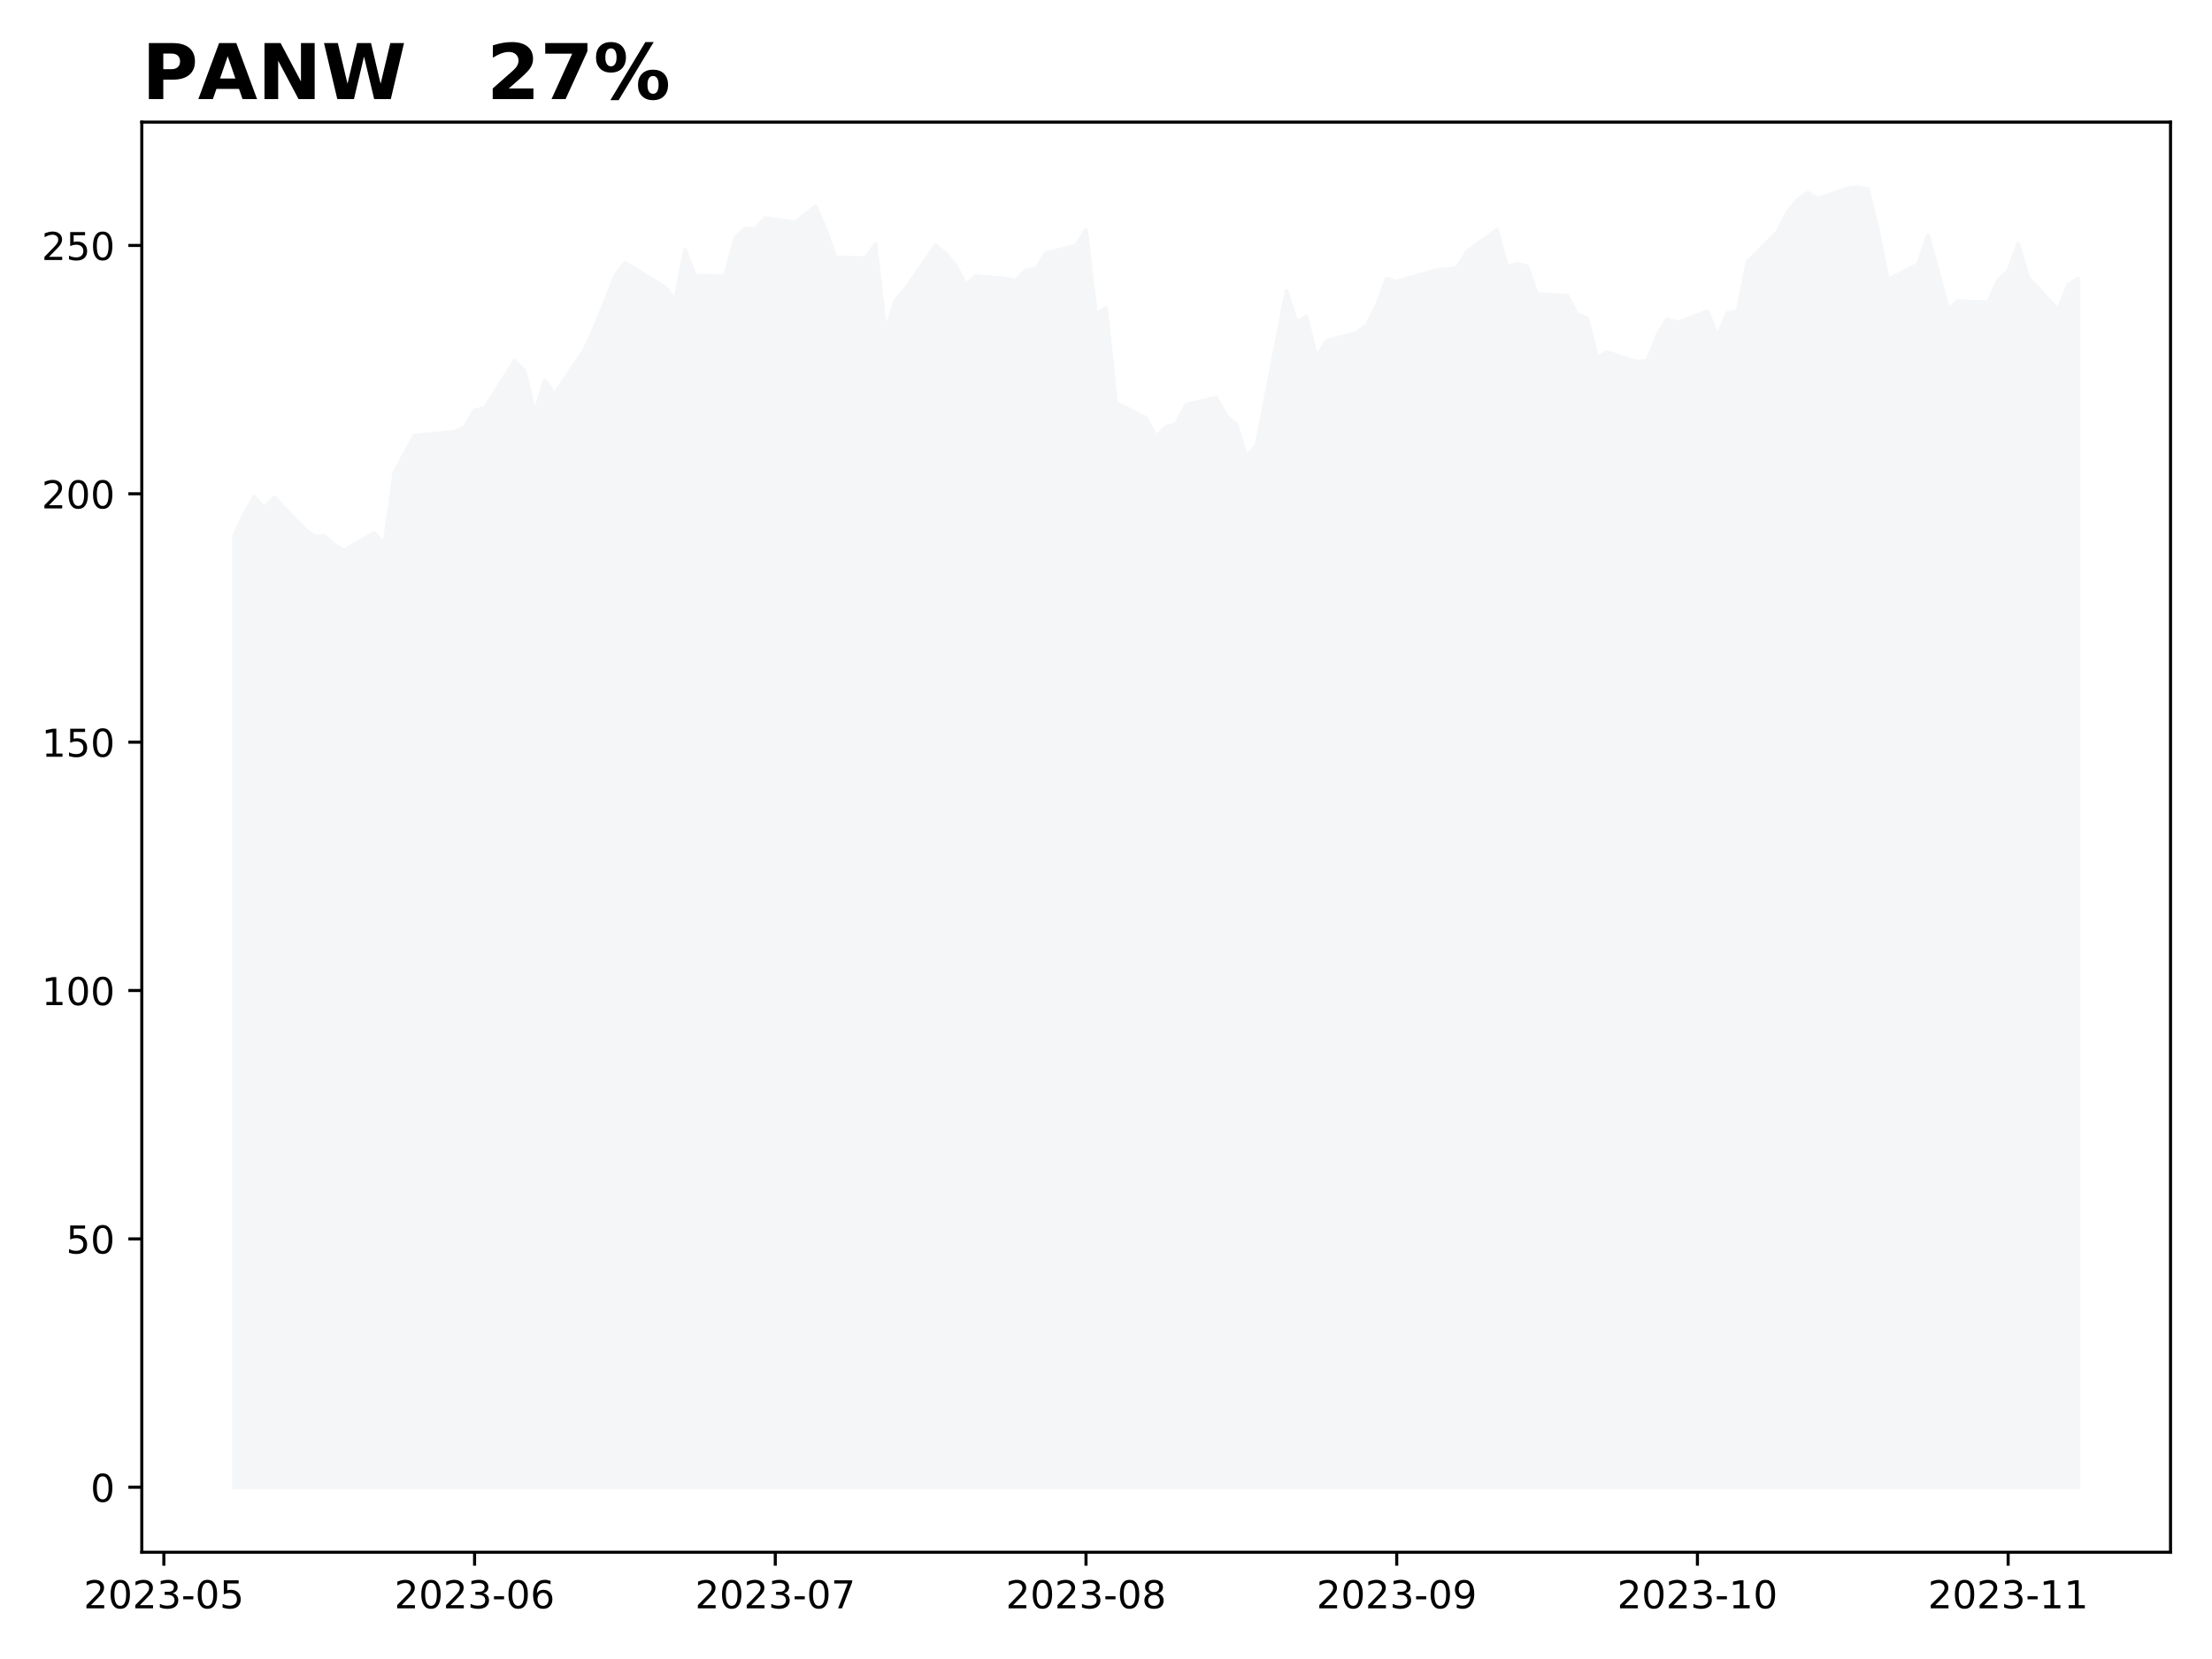
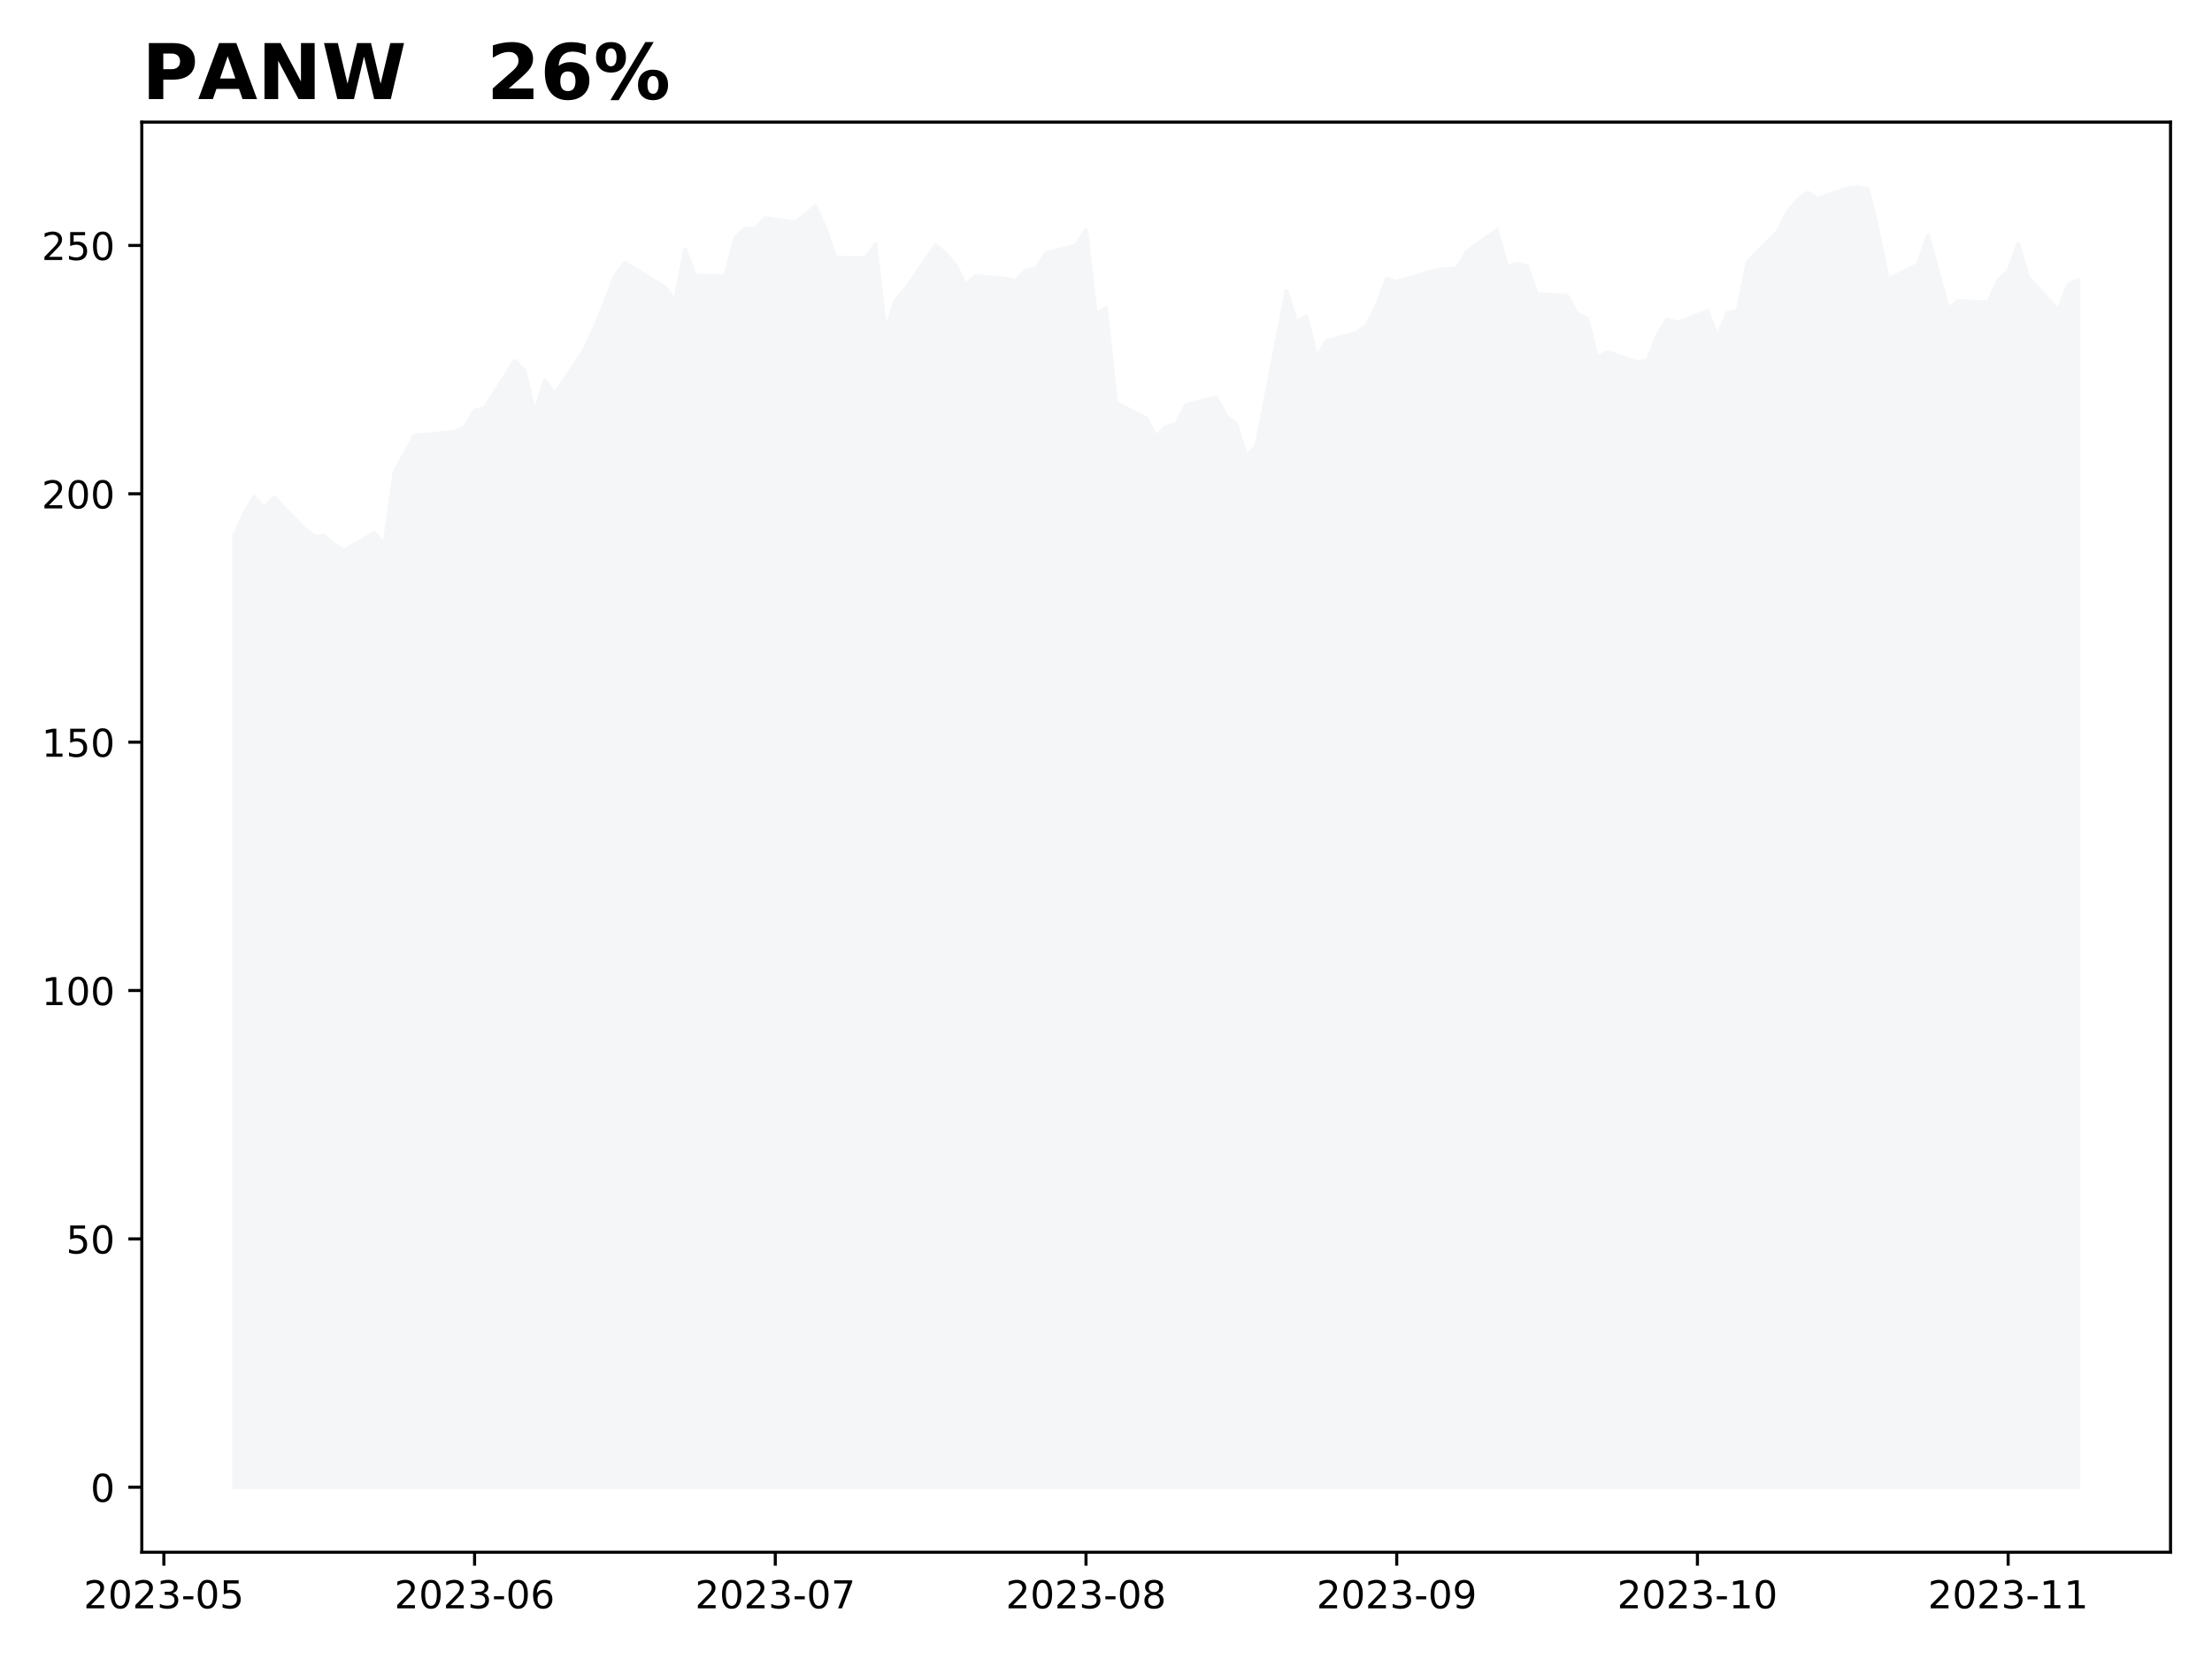
<svg xmlns="http://www.w3.org/2000/svg" xmlns:xlink="http://www.w3.org/1999/xlink" height="432pt" version="1.1" viewBox="0 0 576 432" width="576pt">
  <defs>
    <style type="text/css">
*{stroke-linecap:butt;stroke-linejoin:round;}
  </style>
  </defs>
  <g id="figure_1">
    <g id="patch_1">
      <path d="M 0 432  L 576 432  L 576 0  L 0 0  z " style="fill:#ffffff;" />
    </g>
    <g id="axes_1">
      <g id="patch_2">
        <path d="M 36.925 404.2  L 565.2 404.2  L 565.2 31.8  L 36.925 31.8  z " style="fill:#ffffff;" />
      </g>
      <g id="PolyCollection_1">
        <defs>
-           <path d="M 60.938 -44.727  L 60.938 -292.447  L 63.548 -298.035  L 66.158 -302.64  L 68.768 -299.768  L 71.378 -302.51  L 79.208 -294.362  L 81.818 -292.331  L 84.428 -292.447  L 87.038 -290.119  L 89.648 -288.748  L 97.478 -293.21  L 100.088 -290.145  L 102.698 -308.99  L 105.308 -313.737  L 107.918 -318.549  L 118.359 -319.558  L 120.969 -320.735  L 123.579 -325.133  L 126.189 -325.715  L 134.019 -338.067  L 136.629 -335.39  L 139.239 -324.434  L 141.849 -332.932  L 144.459 -329.414  L 152.289 -341.107  L 154.899 -346.914  L 157.51 -353.291  L 160.12 -360.068  L 162.73 -363.599  L 173.17 -357.223  L 175.78 -353.756  L 178.39 -366.988  L 181 -360.249  L 188.83 -360.068  L 191.44 -370.144  L 194.05 -372.498  L 196.66 -372.395  L 199.27 -375.215  L 207.101 -374.089  L 212.321 -378.28  L 214.931 -372.485  L 217.541 -364.971  L 225.371 -364.815  L 227.981 -368.385  L 230.591 -345.634  L 233.201 -353.873  L 235.811 -356.783  L 243.641 -368.152  L 246.251 -365.941  L 248.861 -362.914  L 251.471 -357.805  L 254.082 -360.094  L 261.912 -359.46  L 264.522 -358.917  L 267.132 -361.633  L 269.742 -361.983  L 272.352 -366.07  L 280.182 -368.036  L 282.792 -372.188  L 285.402 -350.199  L 288.012 -351.855  L 290.622 -327.112  L 298.452 -323.128  L 301.062 -318.264  L 303.673 -320.838  L 306.283 -321.601  L 308.893 -326.646  L 316.723 -328.431  L 319.333 -323.671  L 321.943 -321.485  L 324.553 -313.207  L 327.163 -315.949  L 334.993 -356.201  L 337.603 -348.117  L 340.213 -349.54  L 342.823 -338.921  L 345.433 -343.202  L 353.264 -345.349  L 355.874 -347.289  L 358.484 -352.437  L 361.094 -359.422  L 363.704 -358.671  L 374.144 -361.711  L 376.754 -361.892  L 379.364 -362.19  L 381.974 -366.458  L 389.804 -372.149  L 392.414 -362.565  L 395.024 -363.289  L 397.635 -362.681  L 400.245 -355.412  L 408.075 -355.011  L 410.685 -350.199  L 413.295 -349.074  L 415.905 -338.908  L 418.515 -340.292  L 426.345 -337.731  L 428.955 -338.067  L 431.565 -344.676  L 434.175 -348.919  L 436.785 -347.962  L 444.615 -350.976  L 447.226 -344.431  L 449.836 -350.549  L 452.446 -350.988  L 455.056 -363.806  L 462.886 -371.683  L 465.496 -376.857  L 468.106 -380  L 470.716 -381.824  L 473.326 -380.246  L 481.156 -382.988  L 483.766 -383.273  L 486.376 -382.755  L 488.986 -372.136  L 491.596 -359.163  L 499.427 -363.134  L 502.037 -370.765  L 504.647 -361.349  L 507.257 -351.519  L 509.867 -353.588  L 517.697 -353.278  L 520.307 -359.06  L 522.917 -361.439  L 525.527 -368.553  L 528.137 -359.719  L 535.967 -351.273  L 538.577 -357.844  L 541.188 -359.435  L 541.188 -44.727  L 541.188 -44.727  L 538.577 -44.727  L 535.967 -44.727  L 528.137 -44.727  L 525.527 -44.727  L 522.917 -44.727  L 520.307 -44.727  L 517.697 -44.727  L 509.867 -44.727  L 507.257 -44.727  L 504.647 -44.727  L 502.037 -44.727  L 499.427 -44.727  L 491.596 -44.727  L 488.986 -44.727  L 486.376 -44.727  L 483.766 -44.727  L 481.156 -44.727  L 473.326 -44.727  L 470.716 -44.727  L 468.106 -44.727  L 465.496 -44.727  L 462.886 -44.727  L 455.056 -44.727  L 452.446 -44.727  L 449.836 -44.727  L 447.226 -44.727  L 444.615 -44.727  L 436.785 -44.727  L 434.175 -44.727  L 431.565 -44.727  L 428.955 -44.727  L 426.345 -44.727  L 418.515 -44.727  L 415.905 -44.727  L 413.295 -44.727  L 410.685 -44.727  L 408.075 -44.727  L 400.245 -44.727  L 397.635 -44.727  L 395.024 -44.727  L 392.414 -44.727  L 389.804 -44.727  L 381.974 -44.727  L 379.364 -44.727  L 376.754 -44.727  L 374.144 -44.727  L 363.704 -44.727  L 361.094 -44.727  L 358.484 -44.727  L 355.874 -44.727  L 353.264 -44.727  L 345.433 -44.727  L 342.823 -44.727  L 340.213 -44.727  L 337.603 -44.727  L 334.993 -44.727  L 327.163 -44.727  L 324.553 -44.727  L 321.943 -44.727  L 319.333 -44.727  L 316.723 -44.727  L 308.893 -44.727  L 306.283 -44.727  L 303.673 -44.727  L 301.062 -44.727  L 298.452 -44.727  L 290.622 -44.727  L 288.012 -44.727  L 285.402 -44.727  L 282.792 -44.727  L 280.182 -44.727  L 272.352 -44.727  L 269.742 -44.727  L 267.132 -44.727  L 264.522 -44.727  L 261.912 -44.727  L 254.082 -44.727  L 251.471 -44.727  L 248.861 -44.727  L 246.251 -44.727  L 243.641 -44.727  L 235.811 -44.727  L 233.201 -44.727  L 230.591 -44.727  L 227.981 -44.727  L 225.371 -44.727  L 217.541 -44.727  L 214.931 -44.727  L 212.321 -44.727  L 207.101 -44.727  L 199.27 -44.727  L 196.66 -44.727  L 194.05 -44.727  L 191.44 -44.727  L 188.83 -44.727  L 181 -44.727  L 178.39 -44.727  L 175.78 -44.727  L 173.17 -44.727  L 162.73 -44.727  L 160.12 -44.727  L 157.51 -44.727  L 154.899 -44.727  L 152.289 -44.727  L 144.459 -44.727  L 141.849 -44.727  L 139.239 -44.727  L 136.629 -44.727  L 134.019 -44.727  L 126.189 -44.727  L 123.579 -44.727  L 120.969 -44.727  L 118.359 -44.727  L 107.918 -44.727  L 105.308 -44.727  L 102.698 -44.727  L 100.088 -44.727  L 97.478 -44.727  L 89.648 -44.727  L 87.038 -44.727  L 84.428 -44.727  L 81.818 -44.727  L 79.208 -44.727  L 71.378 -44.727  L 68.768 -44.727  L 66.158 -44.727  L 63.548 -44.727  L 60.938 -44.727  z " id="m1d14e4df27" style="stroke:#f5f6f8;" />
+           <path d="M 60.938 -44.727  L 60.938 -292.447  L 63.548 -298.035  L 66.158 -302.64  L 68.768 -299.768  L 71.378 -302.51  L 79.208 -294.362  L 81.818 -292.331  L 84.428 -292.447  L 87.038 -290.119  L 89.648 -288.748  L 97.478 -293.21  L 100.088 -290.145  L 102.698 -308.99  L 105.308 -313.737  L 107.918 -318.549  L 118.359 -319.558  L 120.969 -320.735  L 123.579 -325.133  L 126.189 -325.715  L 134.019 -338.067  L 136.629 -335.39  L 139.239 -324.434  L 141.849 -332.932  L 144.459 -329.414  L 152.289 -341.107  L 154.899 -346.914  L 157.51 -353.291  L 160.12 -360.068  L 162.73 -363.599  L 173.17 -357.223  L 175.78 -353.756  L 178.39 -366.988  L 181 -360.249  L 188.83 -360.068  L 191.44 -370.144  L 194.05 -372.498  L 196.66 -372.395  L 199.27 -375.215  L 207.101 -374.089  L 212.321 -378.28  L 214.931 -372.485  L 217.541 -364.971  L 225.371 -364.815  L 227.981 -368.385  L 230.591 -345.634  L 233.201 -353.873  L 235.811 -356.783  L 243.641 -368.152  L 246.251 -365.941  L 248.861 -362.914  L 251.471 -357.805  L 254.082 -360.094  L 261.912 -359.46  L 264.522 -358.917  L 267.132 -361.633  L 269.742 -361.983  L 272.352 -366.07  L 280.182 -368.036  L 282.792 -372.188  L 285.402 -350.199  L 288.012 -351.855  L 290.622 -327.112  L 298.452 -323.128  L 301.062 -318.264  L 303.673 -320.838  L 306.283 -321.601  L 308.893 -326.646  L 316.723 -328.431  L 319.333 -323.671  L 321.943 -321.485  L 324.553 -313.207  L 327.163 -315.949  L 334.993 -356.201  L 337.603 -348.117  L 340.213 -349.54  L 342.823 -338.921  L 345.433 -343.202  L 353.264 -345.349  L 355.874 -347.289  L 358.484 -352.437  L 361.094 -359.422  L 363.704 -358.671  L 374.144 -361.711  L 376.754 -361.892  L 379.364 -362.19  L 381.974 -366.458  L 389.804 -372.149  L 392.414 -362.565  L 395.024 -363.289  L 397.635 -362.681  L 400.245 -355.412  L 408.075 -355.011  L 410.685 -350.199  L 413.295 -349.074  L 415.905 -338.908  L 418.515 -340.292  L 426.345 -337.731  L 428.955 -338.067  L 431.565 -344.676  L 434.175 -348.919  L 436.785 -347.962  L 444.615 -350.976  L 447.226 -344.431  L 449.836 -350.549  L 452.446 -350.988  L 455.056 -363.806  L 462.886 -371.683  L 465.496 -376.857  L 468.106 -380  L 470.716 -381.824  L 473.326 -380.246  L 481.156 -382.988  L 483.766 -383.273  L 486.376 -382.755  L 488.986 -372.136  L 491.596 -359.163  L 499.427 -363.134  L 502.037 -370.765  L 504.647 -361.349  L 507.257 -351.519  L 509.867 -353.588  L 517.697 -353.278  L 520.307 -359.06  L 522.917 -361.439  L 525.527 -368.553  L 528.137 -359.719  L 535.967 -351.273  L 538.577 -357.844  L 541.188 -359.144  L 541.188 -44.727  L 541.188 -44.727  L 538.577 -44.727  L 535.967 -44.727  L 528.137 -44.727  L 525.527 -44.727  L 522.917 -44.727  L 520.307 -44.727  L 517.697 -44.727  L 509.867 -44.727  L 507.257 -44.727  L 504.647 -44.727  L 502.037 -44.727  L 499.427 -44.727  L 491.596 -44.727  L 488.986 -44.727  L 486.376 -44.727  L 483.766 -44.727  L 481.156 -44.727  L 473.326 -44.727  L 470.716 -44.727  L 468.106 -44.727  L 465.496 -44.727  L 462.886 -44.727  L 455.056 -44.727  L 452.446 -44.727  L 449.836 -44.727  L 447.226 -44.727  L 444.615 -44.727  L 436.785 -44.727  L 434.175 -44.727  L 431.565 -44.727  L 428.955 -44.727  L 426.345 -44.727  L 418.515 -44.727  L 415.905 -44.727  L 413.295 -44.727  L 410.685 -44.727  L 408.075 -44.727  L 400.245 -44.727  L 397.635 -44.727  L 395.024 -44.727  L 392.414 -44.727  L 389.804 -44.727  L 381.974 -44.727  L 379.364 -44.727  L 376.754 -44.727  L 374.144 -44.727  L 363.704 -44.727  L 361.094 -44.727  L 358.484 -44.727  L 355.874 -44.727  L 353.264 -44.727  L 345.433 -44.727  L 342.823 -44.727  L 340.213 -44.727  L 337.603 -44.727  L 334.993 -44.727  L 327.163 -44.727  L 324.553 -44.727  L 321.943 -44.727  L 319.333 -44.727  L 316.723 -44.727  L 308.893 -44.727  L 306.283 -44.727  L 303.673 -44.727  L 301.062 -44.727  L 298.452 -44.727  L 290.622 -44.727  L 288.012 -44.727  L 285.402 -44.727  L 282.792 -44.727  L 280.182 -44.727  L 272.352 -44.727  L 269.742 -44.727  L 267.132 -44.727  L 264.522 -44.727  L 261.912 -44.727  L 254.082 -44.727  L 251.471 -44.727  L 248.861 -44.727  L 246.251 -44.727  L 243.641 -44.727  L 235.811 -44.727  L 233.201 -44.727  L 230.591 -44.727  L 227.981 -44.727  L 225.371 -44.727  L 217.541 -44.727  L 214.931 -44.727  L 212.321 -44.727  L 207.101 -44.727  L 199.27 -44.727  L 196.66 -44.727  L 194.05 -44.727  L 191.44 -44.727  L 188.83 -44.727  L 181 -44.727  L 178.39 -44.727  L 175.78 -44.727  L 173.17 -44.727  L 162.73 -44.727  L 160.12 -44.727  L 157.51 -44.727  L 154.899 -44.727  L 152.289 -44.727  L 144.459 -44.727  L 141.849 -44.727  L 139.239 -44.727  L 136.629 -44.727  L 134.019 -44.727  L 126.189 -44.727  L 123.579 -44.727  L 120.969 -44.727  L 118.359 -44.727  L 107.918 -44.727  L 105.308 -44.727  L 102.698 -44.727  L 100.088 -44.727  L 97.478 -44.727  L 89.648 -44.727  L 87.038 -44.727  L 84.428 -44.727  L 81.818 -44.727  L 79.208 -44.727  L 71.378 -44.727  L 68.768 -44.727  L 66.158 -44.727  L 63.548 -44.727  L 60.938 -44.727  z " id="m6a1c195fa6" style="stroke:#f5f6f8;" />
        </defs>
-         <g clip-path="url(#pc86b5c19d7)">
-           <use style="fill:#f5f6f8;stroke:#f5f6f8;" x="0" xlink:href="#m1d14e4df27" y="432" />
+         <g clip-path="url(#p2b0c7e5597)">
+           <use style="fill:#f5f6f8;stroke:#f5f6f8;" x="0" xlink:href="#m6a1c195fa6" y="432" />
        </g>
      </g>
      <g id="matplotlib.axis_1">
        <g id="xtick_1">
          <g id="line2d_1">
            <defs>
-               <path d="M 0 0  L 0 3.5  " id="mf651eb77e2" style="stroke:#000000;stroke-width:0.8;" />
-             </defs>
-             <g>
-               <use style="stroke:#000000;stroke-width:0.8;" x="42.667" xlink:href="#mf651eb77e2" y="404.2" />
+               <path d="M 0 0  L 0 3.5  " id="m114fb3c335" style="stroke:#000000;stroke-width:0.8;" />
+             </defs>
+             <g>
+               <use style="stroke:#000000;stroke-width:0.8;" x="42.667" xlink:href="#m114fb3c335" y="404.2" />
            </g>
          </g>
          <g id="text_1">
            <defs>
              <path d="M 19.188 8.297  L 53.609 8.297  L 53.609 0  L 7.328 0  L 7.328 8.297  Q 12.938 14.109 22.625 23.891  Q 32.328 33.688 34.812 36.531  Q 39.547 41.844 41.422 45.531  Q 43.312 49.219 43.312 52.781  Q 43.312 58.594 39.234 62.25  Q 35.156 65.922 28.609 65.922  Q 23.969 65.922 18.812 64.312  Q 13.672 62.703 7.812 59.422  L 7.812 69.391  Q 13.766 71.781 18.938 73  Q 24.125 74.219 28.422 74.219  Q 39.75 74.219 46.484 68.547  Q 53.219 62.891 53.219 53.422  Q 53.219 48.922 51.531 44.891  Q 49.859 40.875 45.406 35.406  Q 44.188 33.984 37.641 27.219  Q 31.109 20.453 19.188 8.297  z " id="DejaVuSans-50" />
              <path d="M 31.781 66.406  Q 24.172 66.406 20.328 58.906  Q 16.5 51.422 16.5 36.375  Q 16.5 21.391 20.328 13.891  Q 24.172 6.391 31.781 6.391  Q 39.453 6.391 43.281 13.891  Q 47.125 21.391 47.125 36.375  Q 47.125 51.422 43.281 58.906  Q 39.453 66.406 31.781 66.406  z M 31.781 74.219  Q 44.047 74.219 50.516 64.516  Q 56.984 54.828 56.984 36.375  Q 56.984 17.969 50.516 8.266  Q 44.047 -1.422 31.781 -1.422  Q 19.531 -1.422 13.062 8.266  Q 6.594 17.969 6.594 36.375  Q 6.594 54.828 13.062 64.516  Q 19.531 74.219 31.781 74.219  z " id="DejaVuSans-48" />
              <path d="M 40.578 39.312  Q 47.656 37.797 51.625 33  Q 55.609 28.219 55.609 21.188  Q 55.609 10.406 48.188 4.484  Q 40.766 -1.422 27.094 -1.422  Q 22.516 -1.422 17.656 -0.516  Q 12.797 0.391 7.625 2.203  L 7.625 11.719  Q 11.719 9.328 16.594 8.109  Q 21.484 6.891 26.812 6.891  Q 36.078 6.891 40.938 10.547  Q 45.797 14.203 45.797 21.188  Q 45.797 27.641 41.281 31.266  Q 36.766 34.906 28.719 34.906  L 20.219 34.906  L 20.219 43.016  L 29.109 43.016  Q 36.375 43.016 40.234 45.922  Q 44.094 48.828 44.094 54.297  Q 44.094 59.906 40.109 62.906  Q 36.141 65.922 28.719 65.922  Q 24.656 65.922 20.016 65.031  Q 15.375 64.156 9.812 62.312  L 9.812 71.094  Q 15.438 72.656 20.344 73.438  Q 25.25 74.219 29.594 74.219  Q 40.828 74.219 47.359 69.109  Q 53.906 64.016 53.906 55.328  Q 53.906 49.266 50.438 45.094  Q 46.969 40.922 40.578 39.312  z " id="DejaVuSans-51" />
              <path d="M 4.891 31.391  L 31.203 31.391  L 31.203 23.391  L 4.891 23.391  z " id="DejaVuSans-45" />
              <path d="M 10.797 72.906  L 49.516 72.906  L 49.516 64.594  L 19.828 64.594  L 19.828 46.734  Q 21.969 47.469 24.109 47.828  Q 26.266 48.188 28.422 48.188  Q 40.625 48.188 47.75 41.5  Q 54.891 34.812 54.891 23.391  Q 54.891 11.625 47.562 5.094  Q 40.234 -1.422 26.906 -1.422  Q 22.312 -1.422 17.547 -0.641  Q 12.797 0.141 7.719 1.703  L 7.719 11.625  Q 12.109 9.234 16.797 8.062  Q 21.484 6.891 26.703 6.891  Q 35.156 6.891 40.078 11.328  Q 45.016 15.766 45.016 23.391  Q 45.016 31 40.078 35.438  Q 35.156 39.891 26.703 39.891  Q 22.75 39.891 18.812 39.016  Q 14.891 38.141 10.797 36.281  z " id="DejaVuSans-53" />
            </defs>
            <g transform="translate(21.77571 418.7984)scale(0.1 -0.1)">
              <use xlink:href="#DejaVuSans-50" />
              <use x="63.623" xlink:href="#DejaVuSans-48" />
              <use x="127.246" xlink:href="#DejaVuSans-50" />
              <use x="190.869" xlink:href="#DejaVuSans-51" />
              <use x="254.492" xlink:href="#DejaVuSans-45" />
              <use x="290.576" xlink:href="#DejaVuSans-48" />
              <use x="354.199" xlink:href="#DejaVuSans-53" />
            </g>
          </g>
        </g>
        <g id="xtick_2">
          <g id="line2d_2">
            <g>
-               <use style="stroke:#000000;stroke-width:0.8;" x="123.579" xlink:href="#mf651eb77e2" y="404.2" />
+               <use style="stroke:#000000;stroke-width:0.8;" x="123.579" xlink:href="#m114fb3c335" y="404.2" />
            </g>
          </g>
          <g id="text_2">
            <defs>
              <path d="M 33.016 40.375  Q 26.375 40.375 22.484 35.828  Q 18.609 31.297 18.609 23.391  Q 18.609 15.531 22.484 10.953  Q 26.375 6.391 33.016 6.391  Q 39.656 6.391 43.531 10.953  Q 47.406 15.531 47.406 23.391  Q 47.406 31.297 43.531 35.828  Q 39.656 40.375 33.016 40.375  z M 52.594 71.297  L 52.594 62.312  Q 48.875 64.062 45.094 64.984  Q 41.312 65.922 37.594 65.922  Q 27.828 65.922 22.672 59.328  Q 17.531 52.734 16.797 39.406  Q 19.672 43.656 24.016 45.922  Q 28.375 48.188 33.594 48.188  Q 44.578 48.188 50.953 41.516  Q 57.328 34.859 57.328 23.391  Q 57.328 12.156 50.688 5.359  Q 44.047 -1.422 33.016 -1.422  Q 20.359 -1.422 13.672 8.266  Q 6.984 17.969 6.984 36.375  Q 6.984 53.656 15.188 63.938  Q 23.391 74.219 37.203 74.219  Q 40.922 74.219 44.703 73.484  Q 48.484 72.75 52.594 71.297  z " id="DejaVuSans-54" />
            </defs>
            <g transform="translate(102.6874 418.7984)scale(0.1 -0.1)">
              <use xlink:href="#DejaVuSans-50" />
              <use x="63.623" xlink:href="#DejaVuSans-48" />
              <use x="127.246" xlink:href="#DejaVuSans-50" />
              <use x="190.869" xlink:href="#DejaVuSans-51" />
              <use x="254.492" xlink:href="#DejaVuSans-45" />
              <use x="290.576" xlink:href="#DejaVuSans-48" />
              <use x="354.199" xlink:href="#DejaVuSans-54" />
            </g>
          </g>
        </g>
        <g id="xtick_3">
          <g id="line2d_3">
            <g>
-               <use style="stroke:#000000;stroke-width:0.8;" x="201.88" xlink:href="#mf651eb77e2" y="404.2" />
+               <use style="stroke:#000000;stroke-width:0.8;" x="201.88" xlink:href="#m114fb3c335" y="404.2" />
            </g>
          </g>
          <g id="text_3">
            <defs>
              <path d="M 8.203 72.906  L 55.078 72.906  L 55.078 68.703  L 28.609 0  L 18.312 0  L 43.219 64.594  L 8.203 64.594  z " id="DejaVuSans-55" />
            </defs>
            <g transform="translate(180.989 418.7984)scale(0.1 -0.1)">
              <use xlink:href="#DejaVuSans-50" />
              <use x="63.623" xlink:href="#DejaVuSans-48" />
              <use x="127.246" xlink:href="#DejaVuSans-50" />
              <use x="190.869" xlink:href="#DejaVuSans-51" />
              <use x="254.492" xlink:href="#DejaVuSans-45" />
              <use x="290.576" xlink:href="#DejaVuSans-48" />
              <use x="354.199" xlink:href="#DejaVuSans-55" />
            </g>
          </g>
        </g>
        <g id="xtick_4">
          <g id="line2d_4">
            <g>
-               <use style="stroke:#000000;stroke-width:0.8;" x="282.792" xlink:href="#mf651eb77e2" y="404.2" />
+               <use style="stroke:#000000;stroke-width:0.8;" x="282.792" xlink:href="#m114fb3c335" y="404.2" />
            </g>
          </g>
          <g id="text_4">
            <defs>
              <path d="M 31.781 34.625  Q 24.75 34.625 20.719 30.859  Q 16.703 27.094 16.703 20.516  Q 16.703 13.922 20.719 10.156  Q 24.75 6.391 31.781 6.391  Q 38.812 6.391 42.859 10.172  Q 46.922 13.969 46.922 20.516  Q 46.922 27.094 42.891 30.859  Q 38.875 34.625 31.781 34.625  z M 21.922 38.812  Q 15.578 40.375 12.031 44.719  Q 8.5 49.078 8.5 55.328  Q 8.5 64.062 14.719 69.141  Q 20.953 74.219 31.781 74.219  Q 42.672 74.219 48.875 69.141  Q 55.078 64.062 55.078 55.328  Q 55.078 49.078 51.531 44.719  Q 48 40.375 41.703 38.812  Q 48.828 37.156 52.797 32.312  Q 56.781 27.484 56.781 20.516  Q 56.781 9.906 50.312 4.234  Q 43.844 -1.422 31.781 -1.422  Q 19.734 -1.422 13.25 4.234  Q 6.781 9.906 6.781 20.516  Q 6.781 27.484 10.781 32.312  Q 14.797 37.156 21.922 38.812  z M 18.312 54.391  Q 18.312 48.734 21.844 45.562  Q 25.391 42.391 31.781 42.391  Q 38.141 42.391 41.719 45.562  Q 45.312 48.734 45.312 54.391  Q 45.312 60.062 41.719 63.234  Q 38.141 66.406 31.781 66.406  Q 25.391 66.406 21.844 63.234  Q 18.312 60.062 18.312 54.391  z " id="DejaVuSans-56" />
            </defs>
            <g transform="translate(261.9007 418.7984)scale(0.1 -0.1)">
              <use xlink:href="#DejaVuSans-50" />
              <use x="63.623" xlink:href="#DejaVuSans-48" />
              <use x="127.246" xlink:href="#DejaVuSans-50" />
              <use x="190.869" xlink:href="#DejaVuSans-51" />
              <use x="254.492" xlink:href="#DejaVuSans-45" />
              <use x="290.576" xlink:href="#DejaVuSans-48" />
              <use x="354.199" xlink:href="#DejaVuSans-56" />
            </g>
          </g>
        </g>
        <g id="xtick_5">
          <g id="line2d_5">
            <g>
-               <use style="stroke:#000000;stroke-width:0.8;" x="363.704" xlink:href="#mf651eb77e2" y="404.2" />
+               <use style="stroke:#000000;stroke-width:0.8;" x="363.704" xlink:href="#m114fb3c335" y="404.2" />
            </g>
          </g>
          <g id="text_5">
            <defs>
              <path d="M 10.984 1.516  L 10.984 10.5  Q 14.703 8.734 18.5 7.812  Q 22.312 6.891 25.984 6.891  Q 35.75 6.891 40.891 13.453  Q 46.047 20.016 46.781 33.406  Q 43.953 29.203 39.594 26.953  Q 35.25 24.703 29.984 24.703  Q 19.047 24.703 12.672 31.312  Q 6.297 37.938 6.297 49.422  Q 6.297 60.641 12.938 67.422  Q 19.578 74.219 30.609 74.219  Q 43.266 74.219 49.922 64.516  Q 56.594 54.828 56.594 36.375  Q 56.594 19.141 48.406 8.859  Q 40.234 -1.422 26.422 -1.422  Q 22.703 -1.422 18.891 -0.688  Q 15.094 0.047 10.984 1.516  z M 30.609 32.422  Q 37.25 32.422 41.125 36.953  Q 45.016 41.5 45.016 49.422  Q 45.016 57.281 41.125 61.844  Q 37.25 66.406 30.609 66.406  Q 23.969 66.406 20.094 61.844  Q 16.219 57.281 16.219 49.422  Q 16.219 41.5 20.094 36.953  Q 23.969 32.422 30.609 32.422  z " id="DejaVuSans-57" />
            </defs>
            <g transform="translate(342.8124 418.7984)scale(0.1 -0.1)">
              <use xlink:href="#DejaVuSans-50" />
              <use x="63.623" xlink:href="#DejaVuSans-48" />
              <use x="127.246" xlink:href="#DejaVuSans-50" />
              <use x="190.869" xlink:href="#DejaVuSans-51" />
              <use x="254.492" xlink:href="#DejaVuSans-45" />
              <use x="290.576" xlink:href="#DejaVuSans-48" />
              <use x="354.199" xlink:href="#DejaVuSans-57" />
            </g>
          </g>
        </g>
        <g id="xtick_6">
          <g id="line2d_6">
            <g>
-               <use style="stroke:#000000;stroke-width:0.8;" x="442.005" xlink:href="#mf651eb77e2" y="404.2" />
+               <use style="stroke:#000000;stroke-width:0.8;" x="442.005" xlink:href="#m114fb3c335" y="404.2" />
            </g>
          </g>
          <g id="text_6">
            <defs>
              <path d="M 12.406 8.297  L 28.516 8.297  L 28.516 63.922  L 10.984 60.406  L 10.984 69.391  L 28.422 72.906  L 38.281 72.906  L 38.281 8.297  L 54.391 8.297  L 54.391 0  L 12.406 0  z " id="DejaVuSans-49" />
            </defs>
            <g transform="translate(421.114 418.7984)scale(0.1 -0.1)">
              <use xlink:href="#DejaVuSans-50" />
              <use x="63.623" xlink:href="#DejaVuSans-48" />
              <use x="127.246" xlink:href="#DejaVuSans-50" />
              <use x="190.869" xlink:href="#DejaVuSans-51" />
              <use x="254.492" xlink:href="#DejaVuSans-45" />
              <use x="290.576" xlink:href="#DejaVuSans-49" />
              <use x="354.199" xlink:href="#DejaVuSans-48" />
            </g>
          </g>
        </g>
        <g id="xtick_7">
          <g id="line2d_7">
            <g>
-               <use style="stroke:#000000;stroke-width:0.8;" x="522.917" xlink:href="#mf651eb77e2" y="404.2" />
+               <use style="stroke:#000000;stroke-width:0.8;" x="522.917" xlink:href="#m114fb3c335" y="404.2" />
            </g>
          </g>
          <g id="text_7">
            <g transform="translate(502.0257 418.7984)scale(0.1 -0.1)">
              <use xlink:href="#DejaVuSans-50" />
              <use x="63.623" xlink:href="#DejaVuSans-48" />
              <use x="127.246" xlink:href="#DejaVuSans-50" />
              <use x="190.869" xlink:href="#DejaVuSans-51" />
              <use x="254.492" xlink:href="#DejaVuSans-45" />
              <use x="290.576" xlink:href="#DejaVuSans-49" />
              <use x="354.199" xlink:href="#DejaVuSans-49" />
            </g>
          </g>
        </g>
      </g>
      <g id="matplotlib.axis_2">
        <g id="ytick_1">
          <g id="line2d_8">
            <defs>
-               <path d="M 0 0  L -3.5 0  " id="m2d005036e7" style="stroke:#000000;stroke-width:0.8;" />
-             </defs>
-             <g>
-               <use style="stroke:#000000;stroke-width:0.8;" x="36.925" xlink:href="#m2d005036e7" y="387.273" />
+               <path d="M 0 0  L -3.5 0  " id="mce3a983d03" style="stroke:#000000;stroke-width:0.8;" />
+             </defs>
+             <g>
+               <use style="stroke:#000000;stroke-width:0.8;" x="36.925" xlink:href="#mce3a983d03" y="387.273" />
            </g>
          </g>
          <g id="text_8">
            <g transform="translate(23.5625 391.0719)scale(0.1 -0.1)">
              <use xlink:href="#DejaVuSans-48" />
            </g>
          </g>
        </g>
        <g id="ytick_2">
          <g id="line2d_9">
            <g>
-               <use style="stroke:#000000;stroke-width:0.8;" x="36.925" xlink:href="#m2d005036e7" y="322.601" />
+               <use style="stroke:#000000;stroke-width:0.8;" x="36.925" xlink:href="#mce3a983d03" y="322.601" />
            </g>
          </g>
          <g id="text_9">
            <g transform="translate(17.2 326.3999)scale(0.1 -0.1)">
              <use xlink:href="#DejaVuSans-53" />
              <use x="63.623" xlink:href="#DejaVuSans-48" />
            </g>
          </g>
        </g>
        <g id="ytick_3">
          <g id="line2d_10">
            <g>
-               <use style="stroke:#000000;stroke-width:0.8;" x="36.925" xlink:href="#m2d005036e7" y="257.929" />
+               <use style="stroke:#000000;stroke-width:0.8;" x="36.925" xlink:href="#mce3a983d03" y="257.929" />
            </g>
          </g>
          <g id="text_10">
            <g transform="translate(10.8375 261.7278)scale(0.1 -0.1)">
              <use xlink:href="#DejaVuSans-49" />
              <use x="63.623" xlink:href="#DejaVuSans-48" />
              <use x="127.246" xlink:href="#DejaVuSans-48" />
            </g>
          </g>
        </g>
        <g id="ytick_4">
          <g id="line2d_11">
            <g>
-               <use style="stroke:#000000;stroke-width:0.8;" x="36.925" xlink:href="#m2d005036e7" y="193.256" />
+               <use style="stroke:#000000;stroke-width:0.8;" x="36.925" xlink:href="#mce3a983d03" y="193.256" />
            </g>
          </g>
          <g id="text_11">
            <g transform="translate(10.8375 197.0557)scale(0.1 -0.1)">
              <use xlink:href="#DejaVuSans-49" />
              <use x="63.623" xlink:href="#DejaVuSans-53" />
              <use x="127.246" xlink:href="#DejaVuSans-48" />
            </g>
          </g>
        </g>
        <g id="ytick_5">
          <g id="line2d_12">
            <g>
-               <use style="stroke:#000000;stroke-width:0.8;" x="36.925" xlink:href="#m2d005036e7" y="128.584" />
+               <use style="stroke:#000000;stroke-width:0.8;" x="36.925" xlink:href="#mce3a983d03" y="128.584" />
            </g>
          </g>
          <g id="text_12">
            <g transform="translate(10.8375 132.3836)scale(0.1 -0.1)">
              <use xlink:href="#DejaVuSans-50" />
              <use x="63.623" xlink:href="#DejaVuSans-48" />
              <use x="127.246" xlink:href="#DejaVuSans-48" />
            </g>
          </g>
        </g>
        <g id="ytick_6">
          <g id="line2d_13">
            <g>
-               <use style="stroke:#000000;stroke-width:0.8;" x="36.925" xlink:href="#m2d005036e7" y="63.912" />
+               <use style="stroke:#000000;stroke-width:0.8;" x="36.925" xlink:href="#mce3a983d03" y="63.912" />
            </g>
          </g>
          <g id="text_13">
            <g transform="translate(10.8375 67.71149)scale(0.1 -0.1)">
              <use xlink:href="#DejaVuSans-50" />
              <use x="63.623" xlink:href="#DejaVuSans-53" />
              <use x="127.246" xlink:href="#DejaVuSans-48" />
            </g>
          </g>
        </g>
      </g>
      <g id="patch_3">
        <path d="M 36.925 404.2  L 36.925 31.8  " style="fill:none;stroke:#000000;stroke-linecap:square;stroke-linejoin:miter;stroke-width:0.8;" />
      </g>
      <g id="patch_4">
        <path d="M 565.2 404.2  L 565.2 31.8  " style="fill:none;stroke:#000000;stroke-linecap:square;stroke-linejoin:miter;stroke-width:0.8;" />
      </g>
      <g id="patch_5">
        <path d="M 36.925 404.2  L 565.2 404.2  " style="fill:none;stroke:#000000;stroke-linecap:square;stroke-linejoin:miter;stroke-width:0.8;" />
      </g>
      <g id="patch_6">
        <path d="M 36.925 31.8  L 565.2 31.8  " style="fill:none;stroke:#000000;stroke-linecap:square;stroke-linejoin:miter;stroke-width:0.8;" />
      </g>
      <g id="text_14">
        <defs>
          <path d="M 9.188 72.906  L 40.375 72.906  Q 54.297 72.906 61.734 66.719  Q 69.188 60.547 69.188 49.125  Q 69.188 37.641 61.734 31.469  Q 54.297 25.297 40.375 25.297  L 27.984 25.297  L 27.984 0  L 9.188 0  z M 27.984 59.281  L 27.984 38.922  L 38.375 38.922  Q 43.844 38.922 46.828 41.578  Q 49.812 44.234 49.812 49.125  Q 49.812 54 46.828 56.641  Q 43.844 59.281 38.375 59.281  z " id="DejaVuSans-Bold-80" />
          <path d="M 53.422 13.281  L 24.031 13.281  L 19.391 0  L 0.484 0  L 27.484 72.906  L 49.906 72.906  L 76.906 0  L 58.016 0  z M 28.719 26.812  L 48.688 26.812  L 38.719 55.812  z " id="DejaVuSans-Bold-65" />
          <path d="M 9.188 72.906  L 30.172 72.906  L 56.688 22.906  L 56.688 72.906  L 74.516 72.906  L 74.516 0  L 53.516 0  L 27 50  L 27 0  L 9.188 0  z " id="DejaVuSans-Bold-78" />
          <path d="M 2.984 72.906  L 21 72.906  L 33.594 19.922  L 46.094 72.906  L 64.203 72.906  L 76.703 19.922  L 89.312 72.906  L 107.172 72.906  L 89.984 0  L 68.312 0  L 55.078 55.422  L 42 0  L 20.312 0  z " id="DejaVuSans-Bold-87" />
          <path id="DejaVuSans-Bold-32" />
          <path d="M 28.812 13.812  L 60.891 13.812  L 60.891 0  L 7.906 0  L 7.906 13.812  L 34.516 37.312  Q 38.094 40.531 39.797 43.609  Q 41.5 46.688 41.5 50  Q 41.5 55.125 38.062 58.25  Q 34.625 61.375 28.906 61.375  Q 24.516 61.375 19.281 59.5  Q 14.062 57.625 8.109 53.906  L 8.109 69.922  Q 14.453 72.016 20.656 73.109  Q 26.859 74.219 32.812 74.219  Q 45.906 74.219 53.156 68.453  Q 60.406 62.703 60.406 52.391  Q 60.406 46.438 57.328 41.281  Q 54.25 36.141 44.391 27.484  z " id="DejaVuSans-Bold-50" />
-           <path d="M 6.688 72.906  L 61.625 72.906  L 61.625 62.312  L 33.203 0  L 14.891 0  L 41.797 59.078  L 6.688 59.078  z " id="DejaVuSans-Bold-55" />
+           <path d="M 36.188 35.984  Q 31.25 35.984 28.781 32.781  Q 26.312 29.594 26.312 23.188  Q 26.312 16.797 28.781 13.594  Q 31.25 10.406 36.188 10.406  Q 41.156 10.406 43.625 13.594  Q 46.094 16.797 46.094 23.188  Q 46.094 29.594 43.625 32.781  Q 41.156 35.984 36.188 35.984  z M 59.422 71  L 59.422 57.516  Q 54.781 59.719 50.672 60.766  Q 46.578 61.812 42.672 61.812  Q 34.281 61.812 29.594 57.141  Q 24.906 52.484 24.125 43.312  Q 27.344 45.703 31.094 46.891  Q 34.859 48.094 39.312 48.094  Q 50.484 48.094 57.344 41.547  Q 64.203 35.016 64.203 24.422  Q 64.203 12.703 56.531 5.641  Q 48.875 -1.422 35.984 -1.422  Q 21.781 -1.422 13.984 8.172  Q 6.203 17.781 6.203 35.406  Q 6.203 53.469 15.312 63.797  Q 24.422 74.125 40.281 74.125  Q 45.312 74.125 50.047 73.344  Q 54.781 72.562 59.422 71  z " id="DejaVuSans-Bold-54" />
          <path d="M 77.484 30.078  Q 74.031 30.078 72.125 27.078  Q 70.219 24.078 70.219 18.5  Q 70.219 12.891 72.094 9.891  Q 73.969 6.891 77.484 6.891  Q 81 6.891 82.859 9.891  Q 84.719 12.891 84.719 18.5  Q 84.719 24.078 82.828 27.078  Q 80.953 30.078 77.484 30.078  z M 77.484 38.281  Q 86.578 38.281 91.797 33  Q 97.016 27.734 97.016 18.5  Q 97.016 9.281 91.797 3.922  Q 86.578 -1.422 77.484 -1.422  Q 68.406 -1.422 63.156 3.922  Q 57.906 9.281 57.906 18.5  Q 57.906 27.688 63.156 32.984  Q 68.406 38.281 77.484 38.281  z M 32.719 -1.422  L 21.922 -1.422  L 67.484 74.219  L 78.328 74.219  z M 22.703 74.219  Q 31.781 74.219 36.984 68.922  Q 42.188 63.625 42.188 54.391  Q 42.188 45.172 36.984 39.844  Q 31.781 34.516 22.703 34.516  Q 13.625 34.516 8.422 39.844  Q 3.219 45.172 3.219 54.391  Q 3.219 63.625 8.422 68.922  Q 13.625 74.219 22.703 74.219  z M 22.703 66.016  Q 19.188 66.016 17.281 62.984  Q 15.375 59.969 15.375 54.391  Q 15.375 48.781 17.281 45.719  Q 19.188 42.672 22.703 42.672  Q 26.219 42.672 28.094 45.719  Q 29.984 48.781 29.984 54.391  Q 29.984 59.969 28.078 62.984  Q 26.172 66.016 22.703 66.016  z " id="DejaVuSans-Bold-37" />
        </defs>
        <g transform="translate(36.925 25.8)scale(0.2 -0.2)">
          <use xlink:href="#DejaVuSans-Bold-80" />
          <use x="73.15" xlink:href="#DejaVuSans-Bold-65" />
          <use x="150.543" xlink:href="#DejaVuSans-Bold-78" />
          <use x="234.234" xlink:href="#DejaVuSans-Bold-87" />
          <use x="344.537" xlink:href="#DejaVuSans-Bold-32" />
          <use x="379.352" xlink:href="#DejaVuSans-Bold-32" />
          <use x="414.166" xlink:href="#DejaVuSans-Bold-32" />
          <use x="448.98" xlink:href="#DejaVuSans-Bold-50" />
-           <use x="518.561" xlink:href="#DejaVuSans-Bold-55" />
+           <use x="518.561" xlink:href="#DejaVuSans-Bold-54" />
          <use x="588.141" xlink:href="#DejaVuSans-Bold-37" />
        </g>
      </g>
    </g>
  </g>
  <defs>
-     <clipPath id="pc86b5c19d7">
+     <clipPath id="p2b0c7e5597">
      <rect height="372.4" width="528.275" x="36.925" y="31.8" />
    </clipPath>
  </defs>
</svg>
